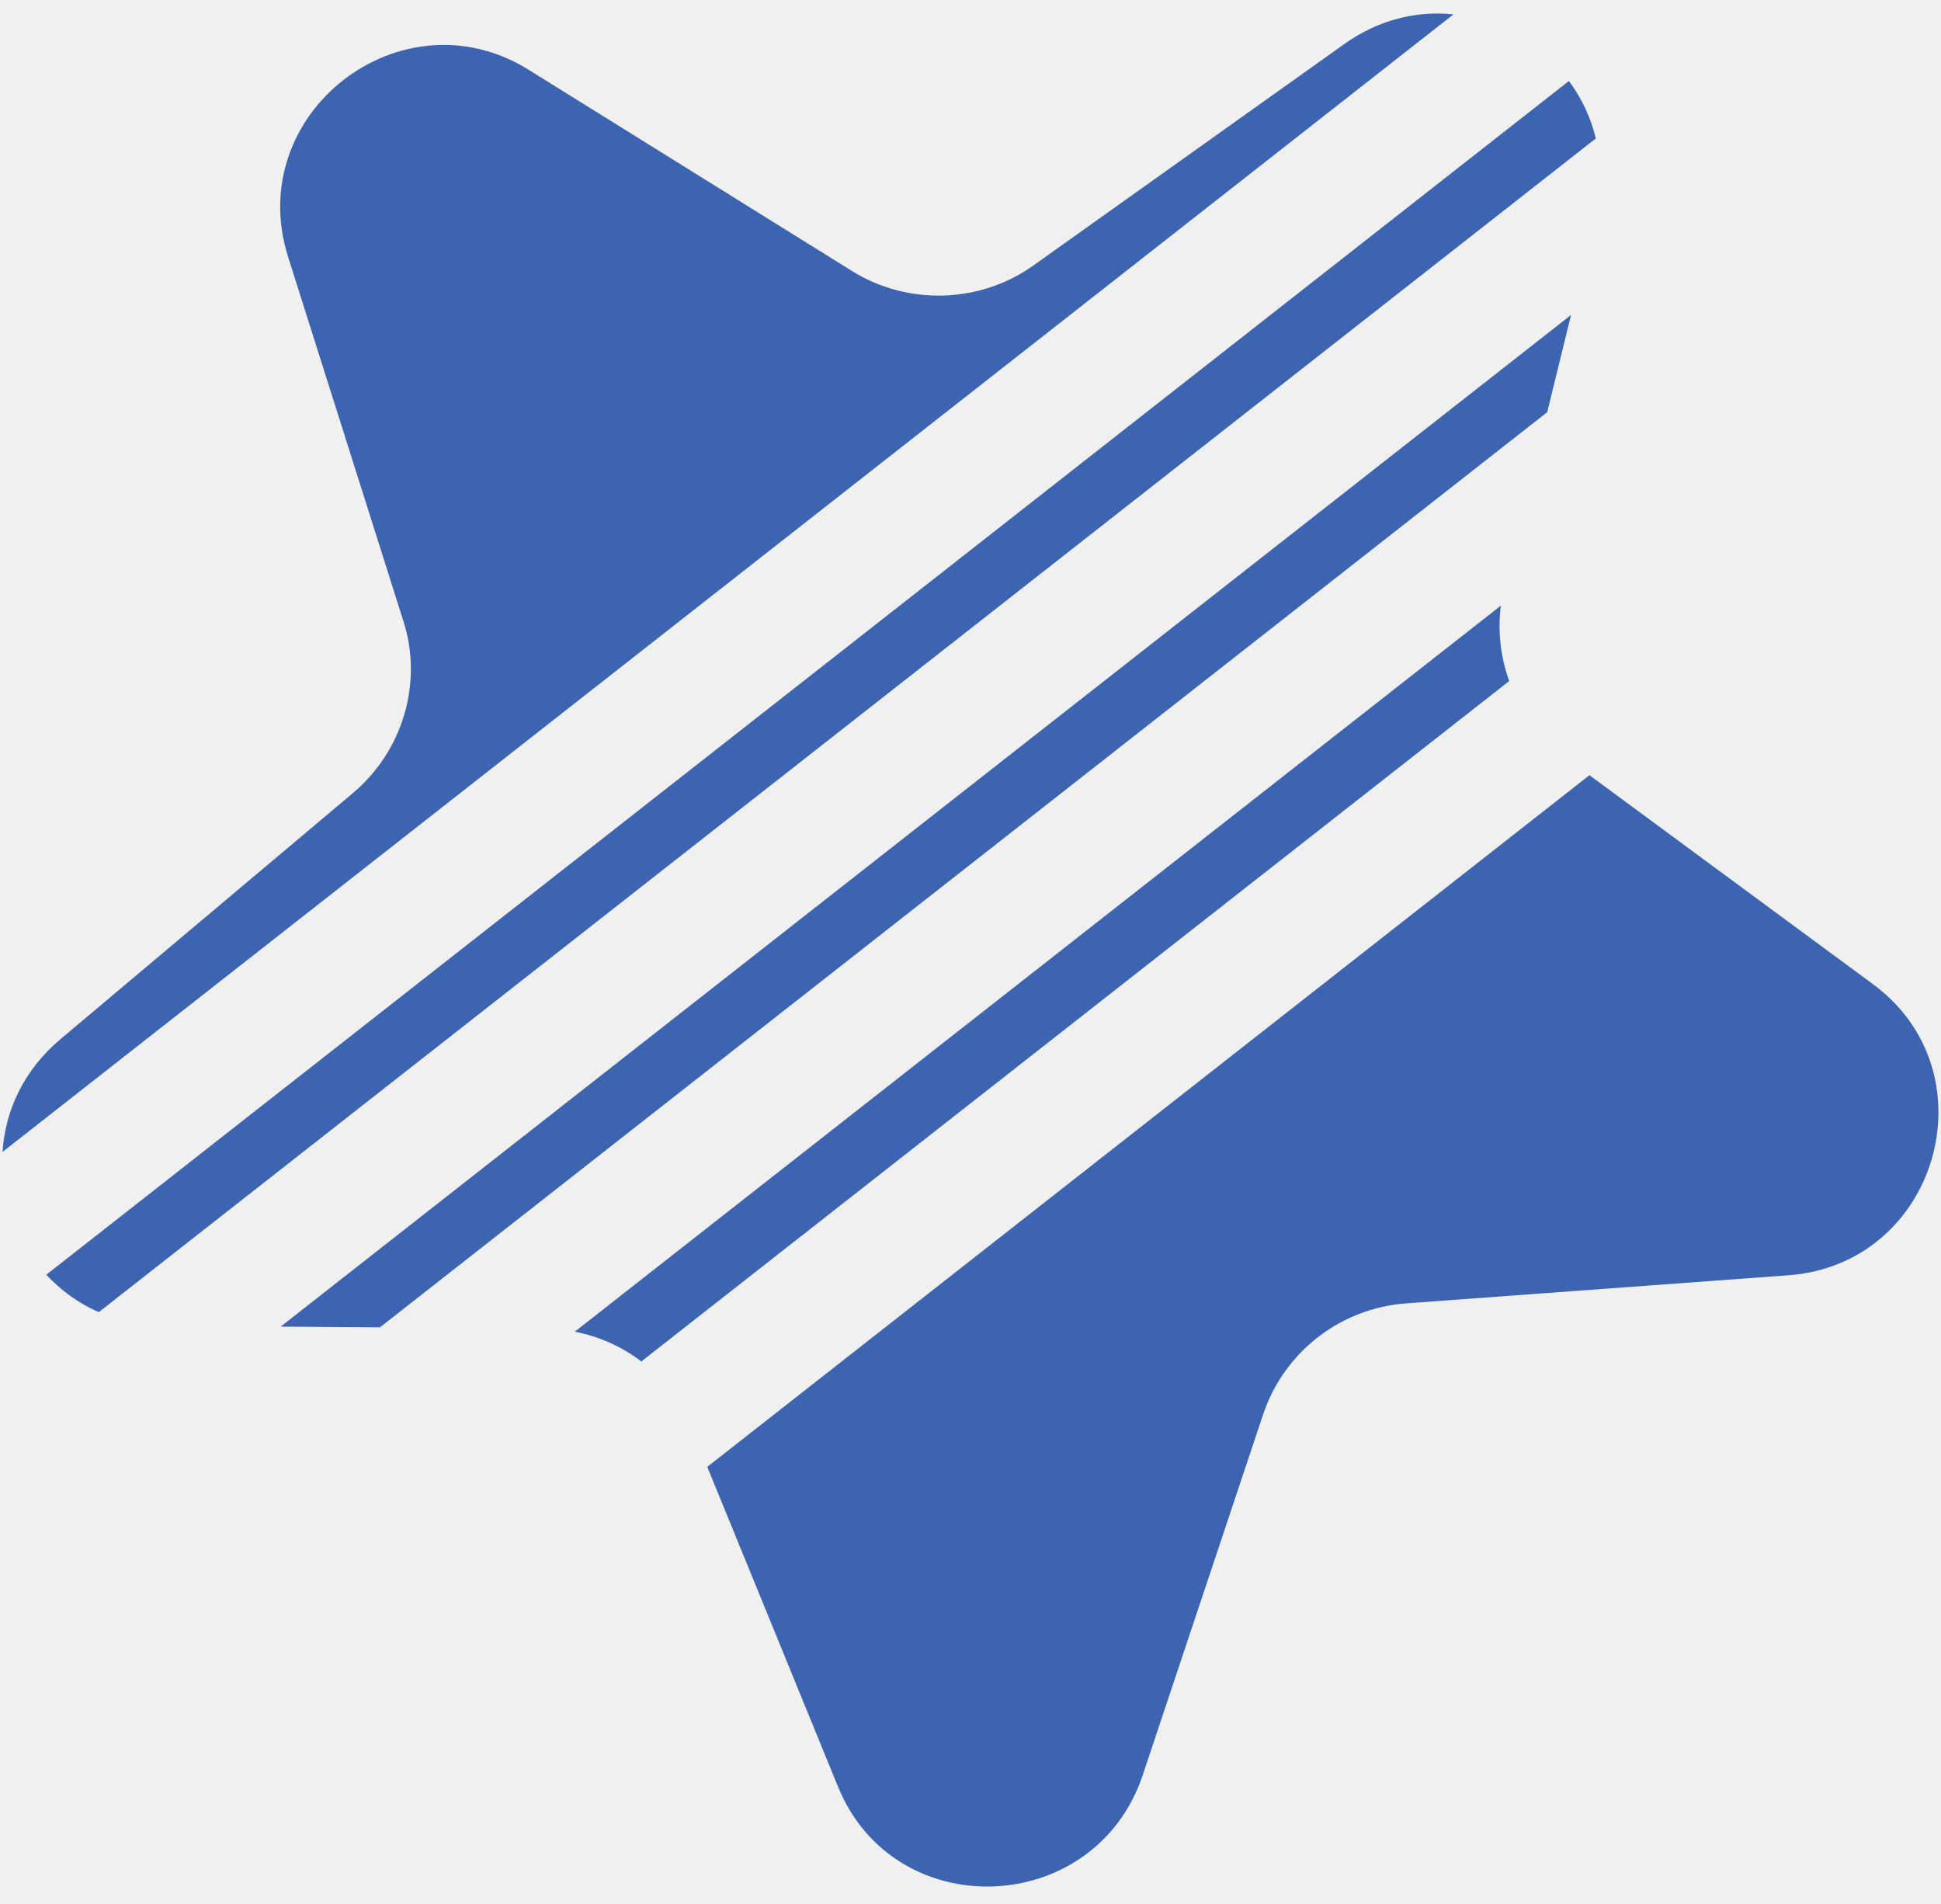
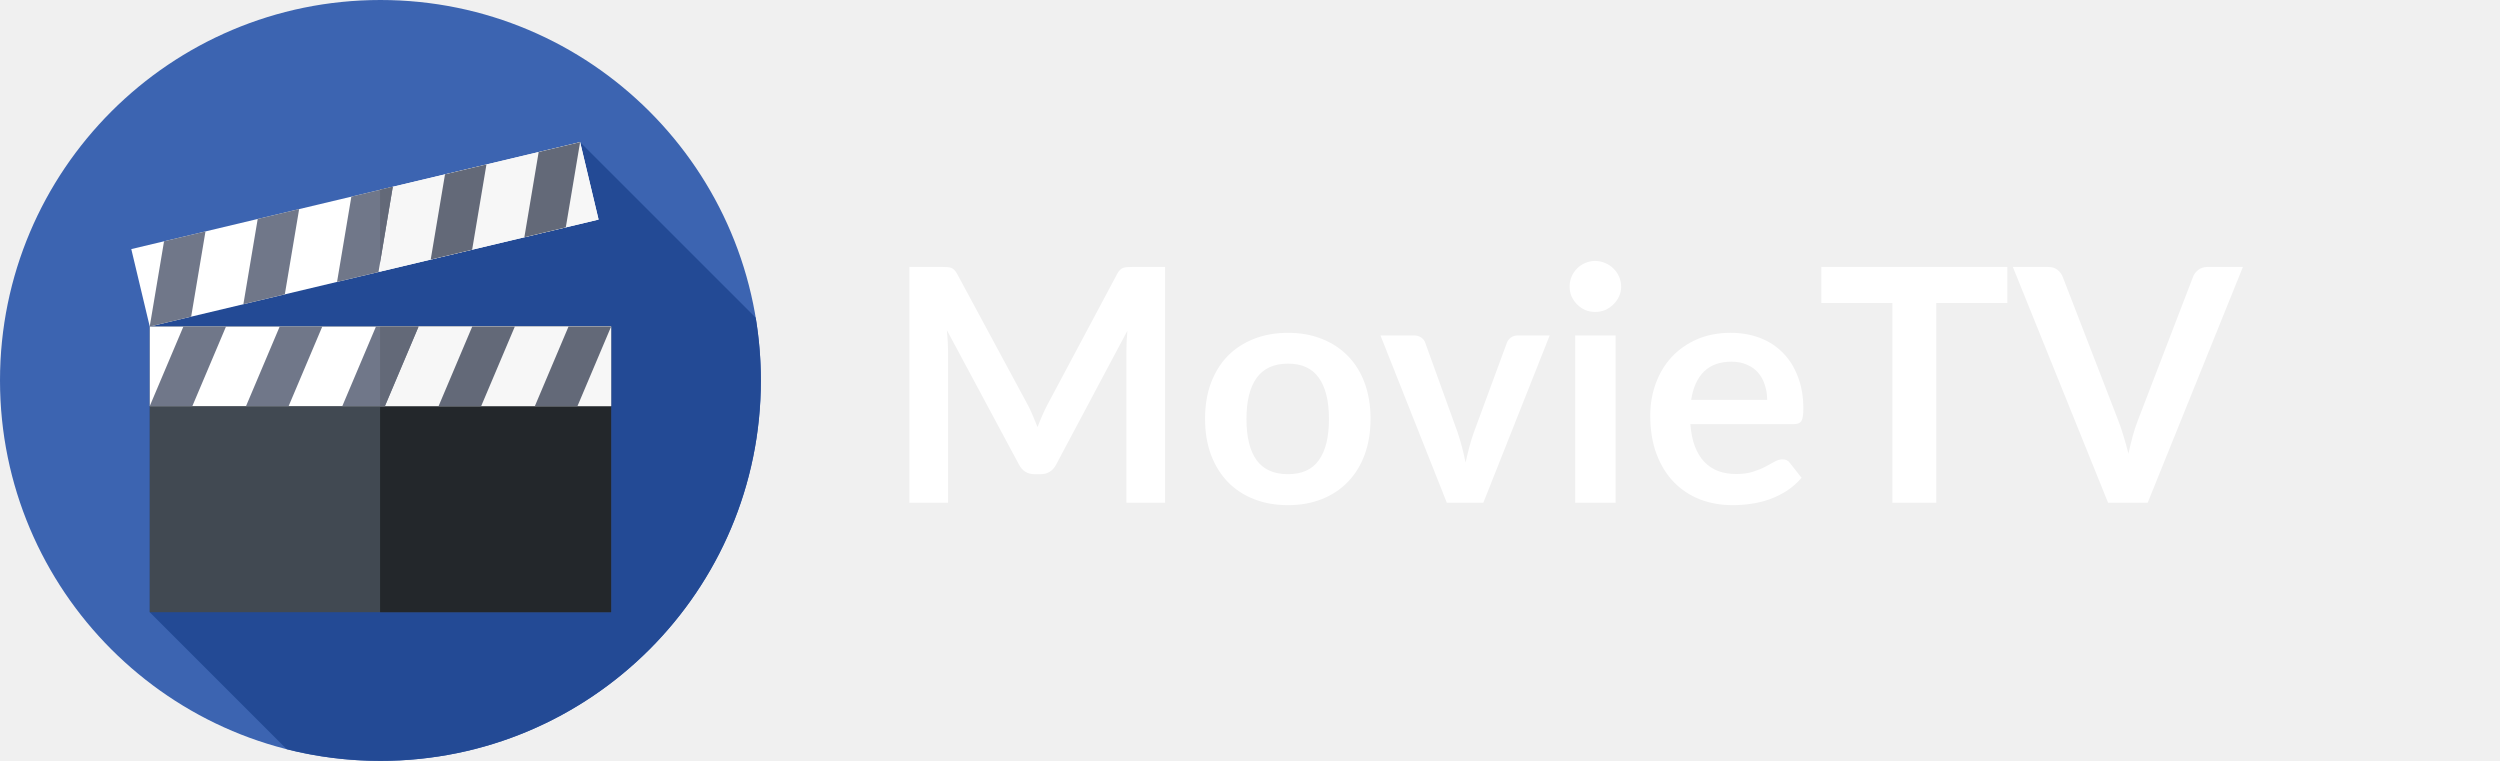
- <svg xmlns="http://www.w3.org/2000/svg" width="52" height="51" viewBox="0 0 52 51" fill="none">
-   <path d="M15.399 35.671C16.057 35.8 16.665 36.073 17.181 36.469L40.432 18.243C40.202 17.606 40.12 16.918 40.208 16.223L15.399 35.671ZM18.948 39.292L22.443 47.841C23.951 51.579 29.326 51.371 30.611 47.557L33.837 37.895C34.4 36.21 35.912 35.042 37.67 34.913L47.873 34.163C51.915 33.898 53.415 28.718 50.155 26.346L42.582 20.765L18.948 39.292ZM41.45 11.041L42.089 8.436L7.52 35.535L10.179 35.555L41.45 11.041ZM42.753 3.708C42.616 3.141 42.366 2.621 42.032 2.169L1.241 34.145C1.627 34.563 2.1 34.908 2.646 35.148L42.753 3.708ZM38.939 0.385C37.966 0.283 36.932 0.518 35.99 1.197L27.657 7.131C26.227 8.134 24.304 8.181 22.827 7.26L14.158 1.866C10.753 -0.246 6.502 3.036 7.719 6.883L10.803 16.625C11.337 18.267 10.805 20.11 9.452 21.246L1.617 27.838C0.623 28.677 0.137 29.765 0.068 30.856L38.939 0.385Z" fill="#3C64B1" />
+ <svg xmlns="http://www.w3.org/2000/svg" width="184" height="56" viewBox="0 0 184 56" fill="none">
+   <path d="M28 56C43.464 56 56 43.464 56 28C56 12.536 43.464 0 28 0C12.536 0 0 12.536 0 28C0 43.464 12.536 56 28 56Z" fill="#3C64B1" />
+   <path d="M56 28C56 26.427 55.868 24.885 55.619 23.382L42.696 10.46L11.02 24.032V45.058L21.106 55.144C23.311 55.702 25.621 56 28 56C43.464 56 56 43.464 56 28Z" fill="#234A95" />
+   <path d="M44.979 24.032H11.021V45.058H44.979V24.032Z" fill="#414952" />
+   <path d="M44.979 24.032H27.974V45.058H44.979V24.032Z" fill="#23272B" />
+   <path d="M44.979 24.032H11.021V29.891H44.979V24.032Z" fill="white" />
+   <path d="M44.979 24.032H27.974V29.891H44.979V24.032Z" fill="#F7F7F7" />
+   <path d="M28.328 29.892H25.193L27.672 24.032H30.807L28.328 29.892Z" fill="#707789" />
+   <path d="M30.807 24.032H27.974V29.892H28.328L30.807 24.032Z" fill="#636978" />
+   <path d="M21.242 29.892H18.107L20.586 24.032H23.721L21.242 29.892Z" fill="#707789" />
+   <path d="M14.156 29.892H11.02L13.499 24.032H16.635L14.156 29.892Z" fill="#707789" />
+   <path d="M35.414 29.892H32.279L34.758 24.032H37.893L35.414 29.892Z" fill="#636978" />
+   <path d="M42.501 29.892H39.365L41.844 24.032H44.98L42.501 29.892Z" fill="#636978" />
+   <path d="M42.699 10.461L9.663 18.333L11.021 24.033L44.057 16.161L42.699 10.461Z" fill="white" />
+   <path d="M42.696 10.46L27.974 13.968V19.992L44.054 16.16L42.696 10.46Z" fill="#F7F7F7" />
+   <path d="M27.857 20.02L24.807 20.747L25.86 14.472L28.91 13.745L27.857 20.02Z" fill="#707789" />
+   <path d="M27.974 13.968V19.321L28.91 13.745L27.974 13.968Z" fill="#636978" />
+   <path d="M20.963 21.662L17.913 22.389L18.967 16.115L22.017 15.388L20.963 21.662Z" fill="#707789" />
+   <path d="M14.07 23.305L11.02 24.032L12.074 17.758L15.124 17.031L14.07 23.305Z" fill="#707789" />
+   <path d="M34.75 18.377L31.7 19.104L32.753 12.829L35.803 12.102L34.75 18.377Z" fill="#636978" />
+   <path d="M41.643 16.734L38.593 17.461L39.646 11.187L42.696 10.46L41.643 16.734Z" fill="#636978" />
+   <path d="M85.748 19.648V37H82.904V25.792C82.904 25.344 82.928 24.86 82.976 24.34L77.732 34.192C77.484 34.664 77.104 34.9 76.592 34.9H76.136C75.624 34.9 75.244 34.664 74.996 34.192L69.692 24.304C69.716 24.568 69.736 24.828 69.752 25.084C69.768 25.34 69.776 25.576 69.776 25.792V37H66.932V19.648H69.368C69.512 19.648 69.636 19.652 69.74 19.66C69.844 19.668 69.936 19.688 70.016 19.72C70.104 19.752 70.18 19.804 70.244 19.876C70.316 19.948 70.384 20.044 70.448 20.164L75.644 29.8C75.78 30.056 75.904 30.32 76.016 30.592C76.136 30.864 76.252 31.144 76.364 31.432C76.476 31.136 76.592 30.852 76.712 30.58C76.832 30.3 76.96 30.032 77.096 29.776L82.22 20.164C82.284 20.044 82.352 19.948 82.424 19.876C82.496 19.804 82.572 19.752 82.652 19.72C82.74 19.688 82.836 19.668 82.94 19.66C83.044 19.652 83.168 19.648 83.312 19.648H85.748ZM94.799 24.496C95.712 24.496 96.54 24.644 97.284 24.94C98.035 25.236 98.675 25.656 99.204 26.2C99.74 26.744 100.152 27.408 100.44 28.192C100.728 28.976 100.872 29.852 100.872 30.82C100.872 31.796 100.728 32.676 100.44 33.46C100.152 34.244 99.74 34.912 99.204 35.464C98.675 36.016 98.035 36.44 97.284 36.736C96.54 37.032 95.712 37.18 94.799 37.18C93.879 37.18 93.043 37.032 92.291 36.736C91.54 36.44 90.895 36.016 90.359 35.464C89.832 34.912 89.419 34.244 89.124 33.46C88.835 32.676 88.692 31.796 88.692 30.82C88.692 29.852 88.835 28.976 89.124 28.192C89.419 27.408 89.832 26.744 90.359 26.2C90.895 25.656 91.54 25.236 92.291 24.94C93.043 24.644 93.879 24.496 94.799 24.496ZM94.799 34.9C95.823 34.9 96.579 34.556 97.067 33.868C97.564 33.18 97.811 32.172 97.811 30.844C97.811 29.516 97.564 28.504 97.067 27.808C96.579 27.112 95.823 26.764 94.799 26.764C93.76 26.764 92.987 27.116 92.484 27.82C91.987 28.516 91.74 29.524 91.74 30.844C91.74 32.164 91.987 33.172 92.484 33.868C92.987 34.556 93.76 34.9 94.799 34.9ZM114.058 24.688L109.174 37H106.486L101.602 24.688H104.05C104.274 24.688 104.458 24.74 104.602 24.844C104.754 24.948 104.854 25.08 104.902 25.24L107.278 31.816C107.406 32.2 107.518 32.576 107.614 32.944C107.71 33.312 107.794 33.68 107.866 34.048C107.946 33.68 108.034 33.312 108.13 32.944C108.226 32.576 108.342 32.2 108.478 31.816L110.902 25.24C110.958 25.08 111.058 24.948 111.202 24.844C111.346 24.74 111.518 24.688 111.718 24.688H114.058ZM118.909 24.688V37H115.933V24.688H118.909ZM119.317 21.1C119.317 21.356 119.265 21.596 119.161 21.82C119.057 22.044 118.917 22.24 118.741 22.408C118.573 22.576 118.373 22.712 118.141 22.816C117.909 22.912 117.661 22.96 117.397 22.96C117.141 22.96 116.897 22.912 116.665 22.816C116.441 22.712 116.245 22.576 116.077 22.408C115.909 22.24 115.773 22.044 115.669 21.82C115.573 21.596 115.525 21.356 115.525 21.1C115.525 20.836 115.573 20.588 115.669 20.356C115.773 20.124 115.909 19.924 116.077 19.756C116.245 19.588 116.441 19.456 116.665 19.36C116.897 19.256 117.141 19.204 117.397 19.204C117.661 19.204 117.909 19.256 118.141 19.36C118.373 19.456 118.573 19.588 118.741 19.756C118.917 19.924 119.057 20.124 119.161 20.356C119.265 20.588 119.317 20.836 119.317 21.1ZM130.063 29.428C130.063 29.044 130.007 28.684 129.895 28.348C129.791 28.004 129.631 27.704 129.415 27.448C129.199 27.192 128.923 26.992 128.587 26.848C128.259 26.696 127.875 26.62 127.435 26.62C126.579 26.62 125.903 26.864 125.407 27.352C124.919 27.84 124.607 28.532 124.471 29.428H130.063ZM124.411 31.216C124.459 31.848 124.571 32.396 124.747 32.86C124.923 33.316 125.155 33.696 125.443 34C125.731 34.296 126.071 34.52 126.463 34.672C126.863 34.816 127.303 34.888 127.783 34.888C128.263 34.888 128.675 34.832 129.019 34.72C129.371 34.608 129.675 34.484 129.931 34.348C130.195 34.212 130.423 34.088 130.615 33.976C130.815 33.864 131.007 33.808 131.191 33.808C131.439 33.808 131.623 33.9 131.743 34.084L132.595 35.164C132.267 35.548 131.899 35.872 131.491 36.136C131.083 36.392 130.655 36.6 130.207 36.76C129.767 36.912 129.315 37.02 128.851 37.084C128.395 37.148 127.951 37.18 127.519 37.18C126.663 37.18 125.867 37.04 125.131 36.76C124.395 36.472 123.755 36.052 123.211 35.5C122.667 34.94 122.239 34.252 121.927 33.436C121.615 32.612 121.459 31.66 121.459 30.58C121.459 29.74 121.595 28.952 121.867 28.216C122.139 27.472 122.527 26.828 123.031 26.284C123.543 25.732 124.163 25.296 124.891 24.976C125.627 24.656 126.455 24.496 127.375 24.496C128.151 24.496 128.867 24.62 129.523 24.868C130.179 25.116 130.743 25.48 131.215 25.96C131.687 26.432 132.055 27.016 132.319 27.712C132.591 28.4 132.727 29.188 132.727 30.076C132.727 30.524 132.679 30.828 132.583 30.988C132.487 31.14 132.303 31.216 132.031 31.216H124.411ZM147.74 22.3H142.508V37H139.28V22.3H134.048V19.648H147.74V22.3ZM165.078 19.648L158.07 37H155.154L148.146 19.648H150.738C151.018 19.648 151.246 19.716 151.422 19.852C151.598 19.988 151.73 20.164 151.818 20.38L155.91 30.964C156.046 31.308 156.174 31.688 156.294 32.104C156.422 32.512 156.542 32.94 156.654 33.388C156.75 32.94 156.854 32.512 156.966 32.104C157.078 31.688 157.202 31.308 157.338 30.964L161.406 20.38C161.47 20.196 161.594 20.028 161.778 19.876C161.97 19.724 162.202 19.648 162.474 19.648H165.078Z" fill="white" />
</svg>
